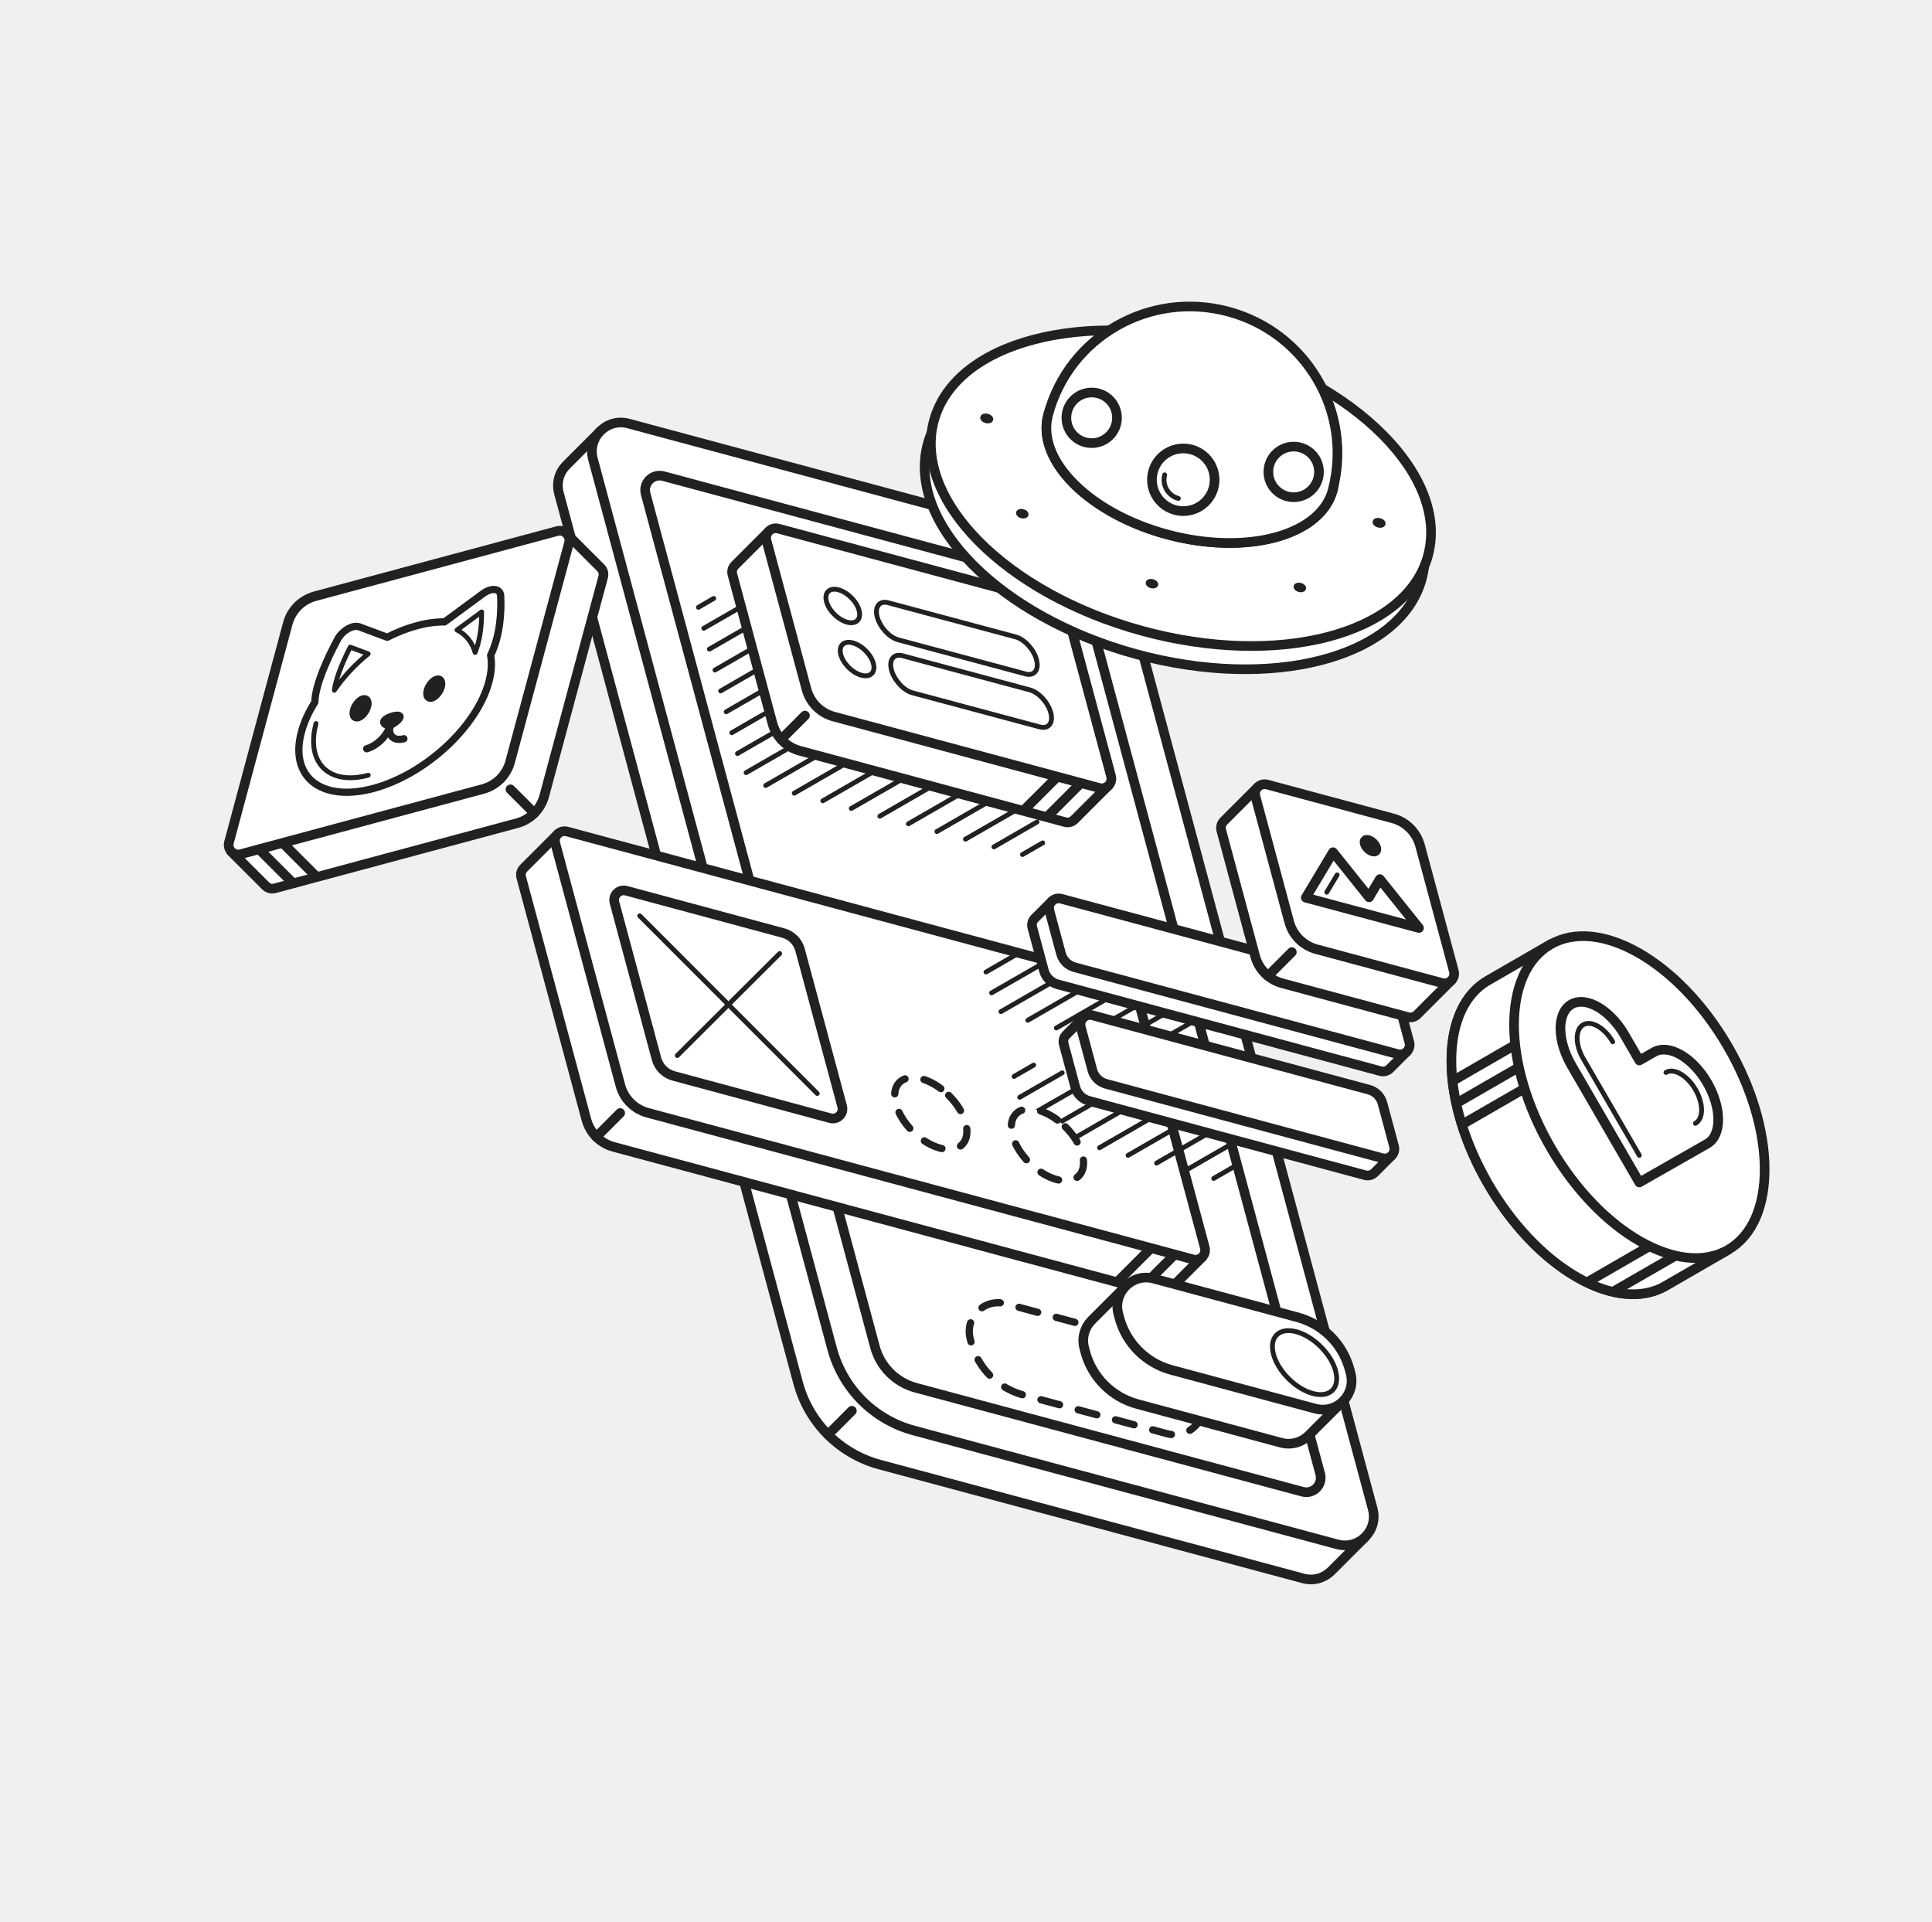
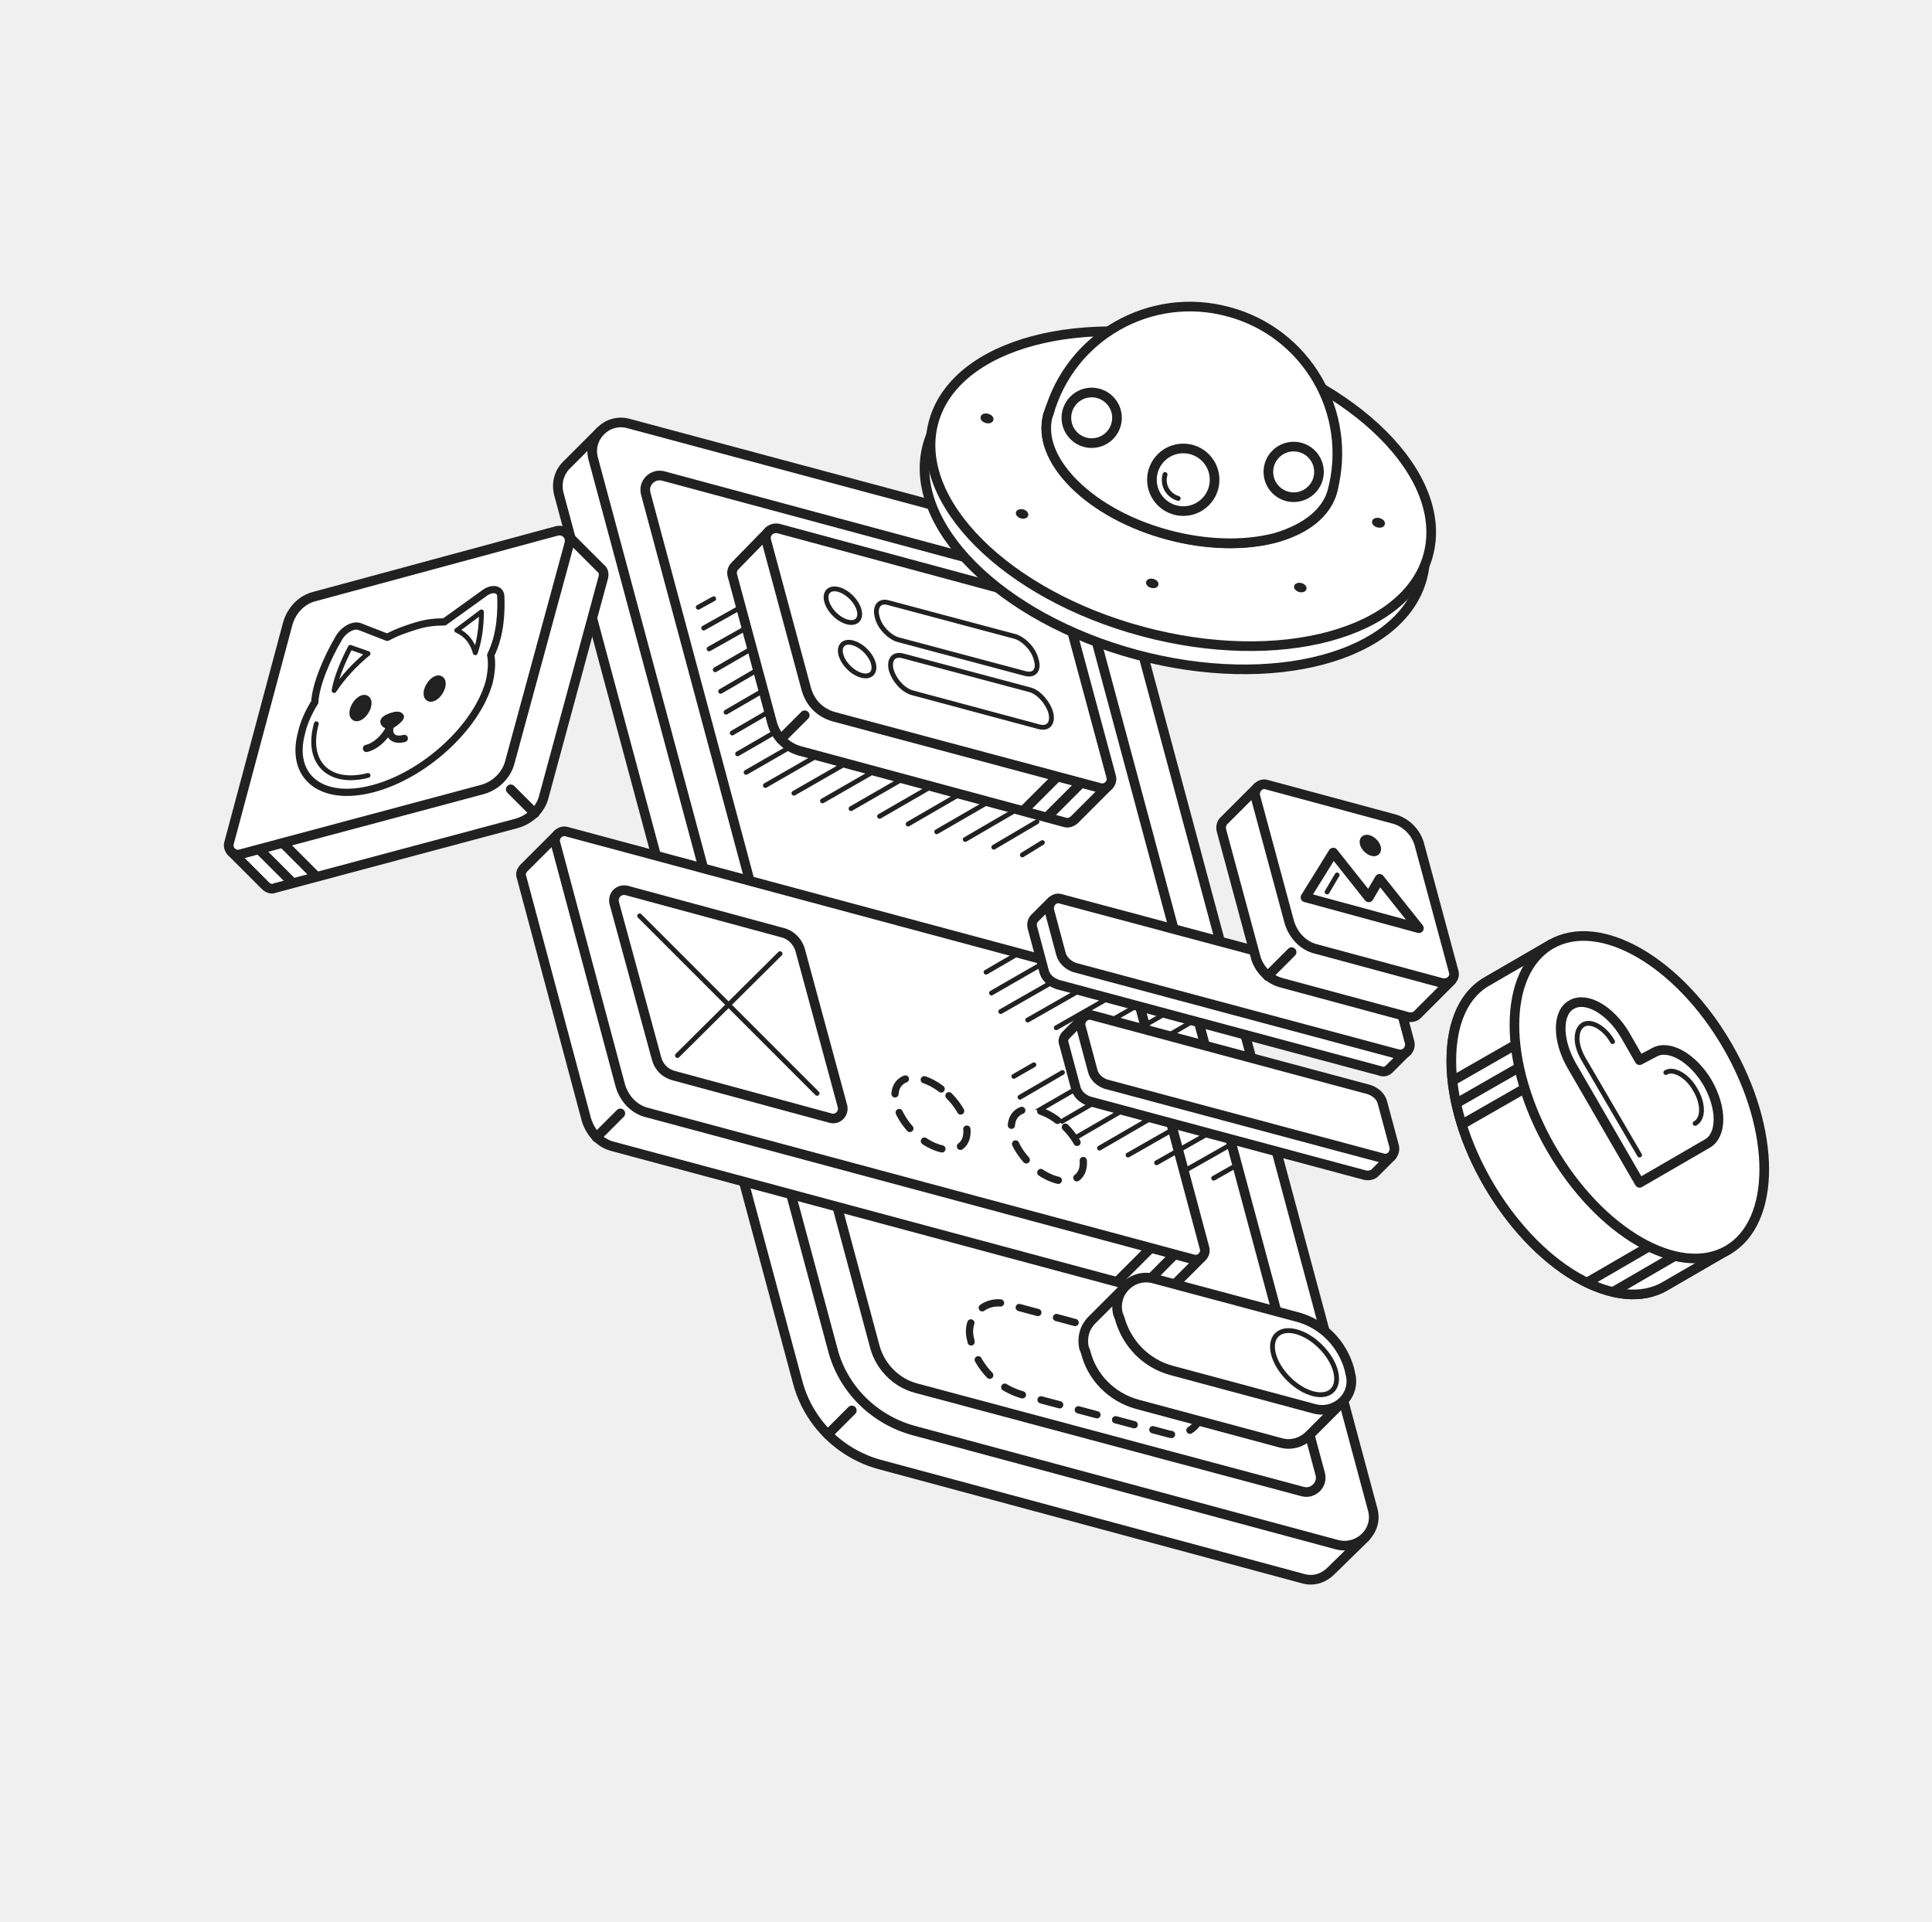
- <svg xmlns="http://www.w3.org/2000/svg" xmlns:xlink="http://www.w3.org/1999/xlink" version="1.1" x="0px" y="0px" viewBox="0 0 2504 2490" style="enable-background:new 0 0 2504 2490;" xml:space="preserve">
-   <style type="text/css">
- 	.st0{fill:#FFFFFF;stroke:#212121;stroke-width:12.5;stroke-linecap:round;stroke-linejoin:round;stroke-miterlimit:10;}
- 	.st1{clip-path:url(#SVGID_2_);}
- 	.st2{fill:none;stroke:#212121;stroke-width:12.5;stroke-linecap:round;stroke-linejoin:round;stroke-miterlimit:10;}
- 	.st3{clip-path:url(#SVGID_4_);}
- 	.st4{fill:none;stroke:#212121;stroke-width:6.25;stroke-linecap:round;stroke-linejoin:round;stroke-miterlimit:10;}
- 	.st5{fill:none;}
- 	.st6{fill:#FFE603;stroke:#212121;stroke-width:12.5;stroke-linecap:round;stroke-linejoin:round;stroke-miterlimit:10;}
- 	.st7{fill:#212121;stroke:#212121;stroke-width:9.375;stroke-linecap:round;stroke-linejoin:round;stroke-miterlimit:10;}
- 	.st8{clip-path:url(#SVGID_6_);}
- 	.st9{fill:none;stroke:#212121;stroke-width:9.375;stroke-linecap:round;stroke-linejoin:round;stroke-miterlimit:10;}
- 	.st10{fill:#FFFFFF;stroke:#212121;stroke-width:6.25;stroke-linecap:round;stroke-linejoin:round;stroke-miterlimit:10;}
- 	.st11{clip-path:url(#SVGID_8_);}
- 
- 		.st12{fill:#FFFFFF;stroke:#212121;stroke-width:9.375;stroke-linecap:round;stroke-linejoin:round;stroke-miterlimit:10;stroke-dasharray:25,25;}
- 
- 		.st13{fill:none;stroke:#212121;stroke-width:9.375;stroke-linecap:round;stroke-linejoin:round;stroke-miterlimit:10;stroke-dasharray:25,25;}
- </style>
-   <g id="Layer_1">
- </g>
+ <svg xmlns="http://www.w3.org/2000/svg" xmlns:xlink="http://www.w3.org/1999/xlink" viewBox="0 0 2504 2490" xml:space="preserve">
+   <style>.st0{fill:#fff;stroke-width:12.5}.st0,.st2,.st4{stroke:#212121;stroke-linecap:round;stroke-linejoin:round;stroke-miterlimit:10}.st2{fill:none;stroke-width:12.5}.st4{stroke-width:6.25}.st4,.st5{fill:none}.st7,.st9{fill:#212121;stroke:#212121;stroke-width:9.375;stroke-linecap:round;stroke-linejoin:round;stroke-miterlimit:10}.st9{fill:none}.st11{clip-path:url(#SVGID_8_)}.st12{fill:#fff;stroke:#212121;stroke-width:9.375;stroke-linecap:round;stroke-linejoin:round;stroke-miterlimit:10;stroke-dasharray:25,25}</style>
  <g id="Isolation_Mode">
-     <g>
-       <path class="st0" d="M778.3,558.6l-44.2,44.2l0,0c-8.9,8.9-13.4,22.3-9.7,36.3l310,1153.2c13.9,51.7,54.2,92,105.9,105.9    l548.8,147.5c14,3.8,27.3-0.8,36.3-9.7l0,0l44.2-44.2L778.3,558.6z" />
-       <path class="st0" d="M1363.3,696.4L814.5,548.9c-27.9-7.5-53.5,18-46,46l310,1153.2c13.9,51.7,54.2,92,105.9,105.9l548.8,147.5    c27.9,7.5,53.5-18,45.9-46l-310-1153.2C1455.3,750.7,1415,710.3,1363.3,696.4z" />
-       <path class="st0" d="M1360.9,751.8L859.8,617.1c-14-3.8-26.7,9-23,23L1134,1745.6c6.9,25.8,27.1,46,53,53l501.1,134.7    c14,3.8,26.7-9,23-23L1413.8,804.8C1406.9,779,1386.7,758.8,1360.9,751.8z" />
-       <path class="st0" d="M367.8,1036l298.7-276.6l67.8-67.8l44.2,44.2c3,3,4.5,7.4,3.2,12.1l-76.3,283.7    c-4.6,17.2-18.1,30.7-35.3,35.3l-313.9,84.4c-4.7,1.3-9.1-0.3-12.1-3.2l-44.2-44.2L367.8,1036z" />
-       <g>
-         <defs>
-           <path id="SVGID_1_" d="M367.8,1036l298.7-276.6l67.8-67.8l44.2,44.2c3,3,4.5,7.4,3.2,12.1l-76.3,283.7      c-4.6,17.2-18.1,30.7-35.3,35.3l-313.9,84.4c-4.7,1.3-9.1-0.3-12.1-3.2l-44.2-44.2L367.8,1036z" />
-         </defs>
-         <clipPath id="SVGID_2_">
-           <use xlink:href="#SVGID_1_" style="overflow:visible;" />
-         </clipPath>
-         <g class="st1">
-           <line class="st2" x1="428.7" y1="1154.8" x2="327.5" y2="1053.6" />
-           <line class="st2" x1="398.1" y1="1163" x2="296.9" y2="1061.8" />
-           <line class="st2" x1="367.4" y1="1171.3" x2="266.2" y2="1070.1" />
-         </g>
-       </g>
-       <path class="st0" d="M408.3,772.7l313.9-84.4c9.3-2.5,17.8,6,15.3,15.3l-76.3,283.7c-4.6,17.2-18.1,30.7-35.3,35.3L312.1,1107    c-9.3,2.5-17.8-6-15.3-15.3L373,808C377.6,790.8,391.1,777.4,408.3,772.7z" />
-       <line class="st2" x1="692.5" y1="1053.9" x2="661.6" y2="1023" />
-       <line class="st2" x1="1073.2" y1="1859.4" x2="1104.1" y2="1828.4" />
-       <path class="st0" d="M723,1080.9l-44.2,44.2l0,0c-3,3-4.5,7.4-3.2,12.1l84.4,313.9c4.6,17.2,18.1,30.7,35.3,35.3l706.8,190    c4.7,1.3,9.1-0.3,12.1-3.2l0,0l44.2-44.2L723,1080.9z" />
-       <g>
-         <defs>
-           <path id="SVGID_3_" d="M723,1080.9l-44.2,44.2l0,0c-3,3-4.5,7.4-3.2,12.1l84.4,313.9c4.6,17.2,18.1,30.7,35.3,35.3l706.8,190      c4.7,1.3,9.1-0.3,12.1-3.2l0,0l44.2-44.2L723,1080.9z" />
-         </defs>
-         <clipPath id="SVGID_4_">
-           <use xlink:href="#SVGID_3_" style="overflow:visible;" />
-         </clipPath>
-         <g class="st3">
-           <line class="st2" x1="1409.2" y1="1700.3" x2="1510.4" y2="1599.1" />
-           <line class="st2" x1="1439.9" y1="1708.5" x2="1541.1" y2="1607.3" />
-           <line class="st2" x1="1470.5" y1="1716.8" x2="1571.7" y2="1615.6" />
-         </g>
-       </g>
-       <path class="st0" d="M1441.8,1267.7l-706.8-190c-9.3-2.5-17.8,6-15.3,15.3l84.4,313.9c4.6,17.2,18.1,30.7,35.3,35.3l706.8,190    c9.3,2.5,17.8-6,15.3-15.3l-84.4-313.9C1472.5,1285.8,1459,1272.3,1441.8,1267.7z" />
-       <line class="st2" x1="772.9" y1="1473.5" x2="803.8" y2="1442.5" />
-       <g>
-         <path class="st2" d="M1015,1209.2l-203.3-54.8c-9.3-2.5-17.8,6-15.3,15.3l54.5,202.6c2.9,10.8,11.3,19.2,22,22.1l203.3,54.8     c9.3,2.5,17.8-6,15.3-15.3l-54.5-202.6C1034.2,1220.5,1025.8,1212.1,1015,1209.2z" />
-         <line class="st4" x1="1010.5" y1="1235.8" x2="877.8" y2="1368" />
-         <line class="st4" x1="1059.2" y1="1417.2" x2="829.1" y2="1186.9" />
-       </g>
-       <g>
-         <line class="st4" x1="1339.7" y1="1380.4" x2="1314.3" y2="1395.1" />
-         <line class="st4" x1="1376.7" y1="1390.4" x2="1321.6" y2="1422.1" />
-         <line class="st4" x1="1413.7" y1="1400.3" x2="1328.8" y2="1449.2" />
-         <polyline class="st4" points="1351.1,1467.6 1351.1,1467.6 1450.6,1410.3    " />
-         <line class="st4" x1="1487.6" y1="1420.2" x2="1388.1" y2="1477.6" />
-         <line class="st4" x1="1524.6" y1="1430.1" x2="1425" y2="1487.5" />
-         <line class="st4" x1="1561.6" y1="1440.1" x2="1462" y2="1497.4" />
-         <line class="st4" x1="1588.8" y1="1455.6" x2="1499" y2="1507.4" />
-         <line class="st4" x1="1596.1" y1="1482.7" x2="1536" y2="1517.3" />
-         <line class="st4" x1="1603.3" y1="1509.8" x2="1573" y2="1527.3" />
-         <line class="st4" x1="1610.6" y1="1536.8" x2="1609.9" y2="1537.2" />
-       </g>
-       <path class="st5" d="M1687.1,1473.8l-358-96.3c-9.3-2.5-17.8,6-15.3,15.3l15,55.8c2.3,8.6,9,15.3,17.7,17.7l358,96.3    c9.3,2.5,17.8-6,15.3-15.3l-15-55.8C1702.4,1482.9,1695.7,1476.1,1687.1,1473.8z" />
-       <g>
-         <line class="st4" x1="1320.7" y1="1235.1" x2="1277.9" y2="1259.8" />
-         <line class="st4" x1="1357.7" y1="1245.1" x2="1285.2" y2="1286.8" />
-         <line class="st4" x1="1394.6" y1="1255" x2="1297.3" y2="1311.1" />
-         <line class="st4" x1="1431.6" y1="1264.9" x2="1332.1" y2="1322.3" />
-         <polyline class="st4" points="1369.1,1332.3 1468.6,1274.9 1468.6,1274.9    " />
-         <polyline class="st4" points="1406,1342.2 1505.6,1284.9 1505.6,1284.9    " />
-         <line class="st4" x1="1542.5" y1="1294.8" x2="1443" y2="1352.1" />
-         <line class="st4" x1="1552.4" y1="1320.4" x2="1480" y2="1362.1" />
-         <line class="st4" x1="1559.7" y1="1347.4" x2="1517" y2="1372" />
-         <line class="st4" x1="1567" y1="1374.4" x2="1554" y2="1381.9" />
-       </g>
-       <path class="st5" d="M1706.9,1339l-418.5-112.5c-9.3-2.5-17.8,6-15.3,15.3l15,55.8c2.3,8.6,9,15.3,17.7,17.7l418.5,112.5    c9.3,2.5,17.8-6,15.3-15.3l-15-55.8C1722.2,1348,1715.5,1341.3,1706.9,1339z" />
-       <path class="st6" d="M2158.2,1666.9c0.1-0.1,0.2-0.1,0.3-0.2l80.6-46.6l-228.9-396.5l-81.2,46.9l0,0    c-29.6,16.7-47.9,52.8-47.9,104.5c0,102.9,72.7,228.3,162.4,280.1c44.7,25.8,85.1,28.4,114.5,11.9l0,0L2158.2,1666.9z" />
-       <g>
-         <polyline class="st4" points="905.2,787.1 925,775.6 925,775.6    " />
-         <line class="st4" x1="962" y1="785.6" x2="912.1" y2="814.3" />
-         <line class="st4" x1="999" y1="795.5" x2="919.4" y2="841.3" />
-         <line class="st4" x1="1036" y1="805.4" x2="926.7" y2="868.4" />
-         <line class="st4" x1="1072.9" y1="815.4" x2="934" y2="895.5" />
-         <line class="st4" x1="1109.9" y1="825.3" x2="941.2" y2="922.5" />
-         <line class="st4" x1="1146.9" y1="835.2" x2="948.5" y2="949.6" />
-         <line class="st4" x1="1183.9" y1="845.2" x2="955.8" y2="976.6" />
-         <polyline class="st4" points="967,1001.4 1220.8,855.1 1220.9,855.1    " />
-         <polyline class="st4" points="992.4,1018 1257.8,865.1 1257.8,865.1    " />
-         <line class="st4" x1="1287" y1="879.5" x2="1029.4" y2="1028" />
-         <line class="st4" x1="1300.5" y1="903" x2="1066.4" y2="1037.9" />
-         <line class="st4" x1="1307.8" y1="930.1" x2="1103.3" y2="1047.8" />
-         <line class="st4" x1="1315" y1="957.1" x2="1140.3" y2="1057.8" />
-         <line class="st4" x1="1322.3" y1="984.2" x2="1177.3" y2="1067.7" />
-         <polyline class="st4" points="1214.3,1077.7 1214.3,1077.7 1329.6,1011.2    " />
-         <line class="st4" x1="1336.9" y1="1038.3" x2="1251.3" y2="1087.6" />
-         <line class="st4" x1="1344.1" y1="1065.3" x2="1288.2" y2="1097.6" />
-         <line class="st4" x1="1351.4" y1="1092.4" x2="1325.2" y2="1107.5" />
-       </g>
-       <g>
-         <path class="st0" d="M1801.3,1385l22.1-22.1l-29.5-29.5l-4.4-16.3c-2.3-8.6-9-15.3-17.7-17.7l-379-101.9l-29.5-29.5l-22.1,22.1     l0,0c-3,3-4.5,7.4-3.2,12.1l15,55.8c2.3,8.6,9,15.3,17.7,17.7l418.5,112.5C1793.8,1389.5,1798.3,1388,1801.3,1385z" />
-         <path class="st0" d="M1781.5,1519.8l22.1-22.1l-29.5-29.5l-4.4-16.3c-2.3-8.6-9-15.3-17.7-17.7l-318.5-85.6l-29.5-29.5     l-22.1,22.1l0,0c-3,3-4.5,7.4-3.2,12.1l15,55.8c2.3,8.6,9,15.3,17.7,17.7l358,96.3C1774,1524.3,1778.5,1522.8,1781.5,1519.8z" />
-         <path class="st0" d="M1774.1,1412.2l-358-96.3c-9.3-2.5-17.8,6-15.3,15.3l15,55.8c2.3,8.6,9,15.3,17.7,17.7l358,96.3     c9.3,2.5,17.8-6,15.3-15.3l-15-55.8C1789.5,1421.2,1782.7,1414.5,1774.1,1412.2z" />
-         <path class="st0" d="M1793.9,1277.3l-418.5-112.5c-9.3-2.5-17.8,6-15.3,15.3l15,55.8c2.3,8.6,9,15.3,17.7,17.7l418.5,112.5     c9.3,2.5,17.8-6,15.3-15.3l-15-55.8C1809.3,1286.4,1802.6,1279.7,1793.9,1277.3z" />
-       </g>
-       <path class="st0" d="M1836.8,1314.9l44.2-44.2l-250.7-250.7l-44.2,44.2l0,0c-3,3-4.5,7.4-3.2,12.1l43.8,162.8    c4.6,17.2,18.1,30.7,35.3,35.3l162.8,43.8C1829.4,1319.4,1833.8,1317.9,1836.8,1314.9z" />
-       <path class="st0" d="M1805.2,1060.6l-162.8-43.8c-9.3-2.5-17.8,6-15.3,15.3l43.8,162.8c4.6,17.2,18.1,30.7,35.3,35.3l162.8,43.8    c9.3,2.5,17.8-6,15.3-15.3l-43.8-162.8C1835.8,1078.7,1822.4,1065.2,1805.2,1060.6z" />
-       <g>
-         <g>
-           <polygon class="st0" points="1839.1,1202.7 1788.4,1139.4 1774.4,1162.9 1727.7,1104.5 1692.4,1163.4     " />
-           <ellipse transform="matrix(0.7033 -0.7109 0.7109 0.7033 -252.0468 1587.992)" class="st7" cx="1776.2" cy="1095.9" rx="6.5" ry="11.3" />
-         </g>
-       </g>
-       <g>
-         <g>
-           <line class="st4" x1="1733" y1="1133.9" x2="1719.6" y2="1156.3" />
-         </g>
-       </g>
-       <path class="st0" d="M1392.6,1062.2l44.2-44.2l-67.8-67.8l-25-93.1c-4.6-17.2-18.1-30.7-35.3-35.3l-244.2-65.6l0,0l-67.8-67.8    l-44.2,44.2l0,0c-3,3-4.5,7.4-3.2,12.1l51.9,193c4.6,17.2,18.1,30.7,35.3,35.3l344.1,92.5    C1385.1,1066.7,1389.6,1065.2,1392.6,1062.2z" />
-       <g>
-         <defs>
-           <path id="SVGID_5_" d="M1392.6,1062.2l44.2-44.2l-67.8-67.8l-25-93.1c-4.6-17.2-18.1-30.7-35.3-35.3l-244.2-65.6l0,0l-67.8-67.8      l-44.2,44.2l0,0c-3,3-4.5,7.4-3.2,12.1l51.9,193c4.6,17.2,18.1,30.7,35.3,35.3l344.1,92.5      C1385.1,1066.7,1389.6,1065.2,1392.6,1062.2z" />
-         </defs>
-         <clipPath id="SVGID_6_">
-           <use xlink:href="#SVGID_5_" style="overflow:visible;" />
-         </clipPath>
-         <g class="st8">
-           <line class="st2" x1="1313.7" y1="1063.3" x2="1414.9" y2="962.1" />
-           <line class="st2" x1="1344.3" y1="1071.5" x2="1445.5" y2="970.3" />
-           <line class="st2" x1="1375" y1="1079.8" x2="1476.2" y2="978.6" />
-         </g>
-       </g>
-       <path class="st0" d="M1440,1005.9l-51.9-193c-4.6-17.2-18.1-30.7-35.3-35.3l-344.1-92.5c-9.3-2.5-17.8,6-15.3,15.3l51.9,193    c4.6,17.2,18.1,30.7,35.3,35.3l344.1,92.5C1434,1023.7,1442.5,1015.2,1440,1005.9z" />
-       <ellipse transform="matrix(0.2641 -0.9645 0.9645 0.2641 481.1631 1956.219)" class="st0" cx="1522.5" cy="662.8" rx="191.6" ry="331.9" />
-       <ellipse transform="matrix(0.2641 -0.9645 0.9645 0.2641 516.2293 1941.805)" class="st0" cx="1530.5" cy="632.6" rx="191.6" ry="331.9" />
-       <ellipse transform="matrix(0.2536 -0.9673 0.9673 0.2536 584.1098 1930.345)" class="st0" cx="1542.9" cy="586.7" rx="110.1" ry="190.8" />
-       <line class="st2" x1="1643.4" y1="1264.9" x2="1674.3" y2="1234" />
-       <line class="st2" x1="1012.4" y1="958.3" x2="1043.3" y2="927.4" />
-       <g>
-         <g>
-           <ellipse transform="matrix(0.5243 -0.8515 0.8515 0.5243 -492.2111 903.7986)" class="st7" cx="562.8" cy="892.5" rx="13.9" ry="7.4" />
-           <ellipse transform="matrix(0.5243 -0.8515 0.8515 0.5243 -559.4067 834.6728)" class="st7" cx="467.4" cy="918" rx="13.9" ry="7.4" />
-         </g>
-         <path class="st7" d="M518.5,928.5c-0.8-2.6-6.8-1.3-9.4-0.6s-8.8,2.7-11.2,6.2s2.7,7,8,5.9C511.3,938.1,519.3,931.1,518.5,928.5z     " />
-         <g>
-           <path class="st9" d="M523.5,957.4c-13.3,3.6-21.3-4.3-17.7-17.5" />
-           <path class="st9" d="M475.2,970.4c13.3-3.6,27-17.2,30.6-30.5" />
-         </g>
-         <path class="st9" d="M635.9,849.2c12.9-26.7,14-57.9,13-77.1c-0.5-9.6-11.8-10.9-23.1-2.6L576.2,806c-10.8-0.1-22.8,1.4-35.8,4.9     s-25.9,8.6-38.5,15l-36.3-13.5c-8.2-3-22.1,5-28.1,16.3c-12.2,22.8-28.9,58.1-29.5,81.5c-8,12.7-14,25.8-17.4,38.7     c-15.6,58.3,26.1,90.9,93.2,73c67.1-18,134.2-79.8,149.8-138.1C637.1,871,637.7,859.3,635.9,849.2z" />
-         <path class="st4" d="M453.9,838.7l23.3,8.7c-16.8,13.5-31.9,29.7-43.9,47.2C434.8,881.8,442.1,862,453.9,838.7z" />
-         <path class="st4" d="M615.8,845.6c-3.8-13.2-11.9-23.3-23.5-29.1l31.9-23.4C624.4,813.2,621.4,831.8,615.8,845.6z" />
-         <path class="st4" d="M477.3,1004.7c-51,13.7-81.3-16.3-67.7-67" />
-       </g>
-       <g>
-         <g>
-           <ellipse transform="matrix(0.2536 -0.9673 0.9673 0.2536 345.0373 1778.515)" class="st4" cx="1324.9" cy="665.7" rx="2.9" ry="5.1" />
-         </g>
-         <g>
-           <ellipse transform="matrix(0.2536 -0.9673 0.9673 0.2536 520.938 2197.808)" class="st4" cx="1684.6" cy="761.4" rx="2.9" ry="5.1" />
-         </g>
-         <g>
-           <ellipse transform="matrix(0.2536 -0.9673 0.9673 0.2536 678.7734 2234.744)" class="st4" cx="1787.4" cy="677.5" rx="3.1" ry="5.4" />
-           <ellipse transform="matrix(0.2536 -0.9673 0.9673 0.2536 430.0121 1641.774)" class="st4" cx="1278.8" cy="542.3" rx="3.1" ry="5.4" />
-         </g>
-         <g>
-           <ellipse transform="matrix(0.2536 -0.9673 0.9673 0.2536 382.7 2008.832)" class="st4" cx="1493" cy="756.4" rx="2.9" ry="5.1" />
-         </g>
-       </g>
-       <path class="st0" d="M1727.2,635.6c-7.4,27.2-32.9,49.7-74.6,60.9c-83.4,22.3-200.1-8.7-260.7-69.4    c-29.9-29.9-40.6-61.4-33.7-88.4c0.1-0.3,0.2-0.7,0.2-1l0.1-0.4c27.1-101,131.5-160.8,233.3-133.5    c101.3,27.1,161.7,130.2,135.6,230.8C1727.4,634.9,1727.3,635.3,1727.2,635.6z" />
-       <circle class="st0" cx="1533.6" cy="621.8" r="40.6" />
-       <path class="st10" d="M1527.2,646c-13.3-3.6-21.3-17.3-17.7-30.6" />
-       <circle class="st0" cx="1676.7" cy="611.6" r="32.8" />
-       <circle class="st0" cx="1414.9" cy="541.5" r="32.8" />
-       <g>
-         <defs>
-           <path id="SVGID_7_" d="M2158.2,1666.9c0.1-0.1,0.2-0.1,0.3-0.2l80.6-46.6l-228.9-396.5l-81.2,46.9l0,0      c-29.6,16.7-47.9,52.8-47.9,104.5c0,102.9,72.7,228.3,162.4,280.1c44.7,25.8,85.1,28.4,114.5,11.9l0,0L2158.2,1666.9z" />
-         </defs>
-         <use xlink:href="#SVGID_7_" style="overflow:visible;fill:#FFFFFF;" />
-         <clipPath id="SVGID_8_">
-           <use xlink:href="#SVGID_7_" style="overflow:visible;" />
-         </clipPath>
-         <g class="st11">
-           <line class="st2" x1="1835.3" y1="1428.3" x2="1959.2" y2="1356.8" />
-           <line class="st2" x1="1862.8" y1="1444.2" x2="1986.7" y2="1372.7" />
-           <line class="st2" x1="1890.2" y1="1460.1" x2="2014.2" y2="1388.6" />
-         </g>
-         <g class="st11">
-           <line class="st2" x1="2058.7" y1="1660.9" x2="2182.6" y2="1589.3" />
-           <line class="st2" x1="2086.1" y1="1676.7" x2="2210.1" y2="1605.2" />
-           <line class="st2" x1="2113.6" y1="1692.6" x2="2237.6" y2="1621.1" />
-         </g>
-         <use xlink:href="#SVGID_7_" style="overflow:visible;fill:none;stroke:#212121;stroke-width:12.5;stroke-linecap:round;stroke-linejoin:round;stroke-miterlimit:10;" />
-       </g>
-       <ellipse transform="matrix(0.8633 -0.5047 0.5047 0.8633 -427.1789 1266.687)" class="st0" cx="2124.7" cy="1421.9" rx="132.2" ry="228.9" />
-       <g>
-         <path class="st0" d="M2143.8,1363.5l-19.1,10.9l-19.1-33c-19-32.8-49.9-50.6-68.9-39.8h0c-19,10.8-19,46.2,0,79.1l88,151.8     l88-50.2c19-10.8,19-46.2,0-79.1v0C2193.7,1370.5,2162.9,1352.7,2143.8,1363.5z" />
-         <path class="st4" d="M2124.7,1497.4L2052,1372c-5.1-8.8-7.9-18.2-7.9-26.5c0-8.3,2.8-14.5,7.9-17.4c5.1-2.9,11.9-2.2,19.1,2     c7.2,4.2,14,11.3,19.1,20.1" />
-         <path class="st4" d="M2159.2,1389.9c5.1-2.9,11.9-2.2,19.1,2c7.2,4.2,14,11.3,19.1,20.1c10.6,18.2,10.6,37.9,0,43.9" />
-       </g>
-       <g>
-         <g>
-           <path class="st4" d="M1316.2,825.4l-164.9-44.2c-11.5-3.1-17.9,5.2-14.4,18.4l0,0c3.6,13.3,15.7,26.5,27.2,29.6l164.9,44.2      c11.5,3.1,17.9-5.2,14.4-18.4v0C1339.9,841.7,1327.7,828.5,1316.2,825.4z" />
-           <ellipse transform="matrix(0.7033 -0.7109 0.7109 0.7033 -234.1794 1009.601)" class="st4" cx="1092.3" cy="785.3" rx="15.4" ry="26.7" />
-         </g>
-         <g>
-           <path class="st4" d="M1334.7,894.1l-164.9-44.2c-11.5-3.1-17.9,5.2-14.4,18.4l0,0c3.6,13.3,15.7,26.5,27.2,29.6l164.9,44.2      c11.5,3.1,17.9-5.2,14.4-18.4l0,0C1358.3,910.4,1346.2,897.2,1334.7,894.1z" />
-           <ellipse transform="matrix(0.7033 -0.7109 0.7109 0.7033 -277.566 1043.138)" class="st4" cx="1110.8" cy="854.1" rx="15.4" ry="26.7" />
-         </g>
-       </g>
-       <ellipse transform="matrix(0.7033 -0.7109 0.7109 0.7033 -667.9125 1285.867)" class="st12" cx="1206.4" cy="1443" rx="33" ry="57.2" />
-       <ellipse transform="matrix(0.7033 -0.7109 0.7109 0.7033 -651.9539 1405.351)" class="st12" cx="1357.5" cy="1483.7" rx="33" ry="57.2" />
-       <ellipse transform="matrix(0.7033 -0.7109 0.7109 0.7033 -754.5722 1712.451)" class="st4" cx="1674.1" cy="1760.1" rx="29.4" ry="50.9" />
-       <g>
-         <path class="st13" d="M1489.7,1739.8l-186.2-50.1c-27.9-7.5-53.5,18-45.9,45.9l1.3,4.9c8.8,32.9,34.6,58.6,67.5,67.5l186.2,50.1     c27.9,7.5,53.5-18,45.9-45.9l-1.3-4.9C1548.3,1774.3,1522.6,1748.6,1489.7,1739.8z" />
-       </g>
-       <g>
-         <path class="st0" d="M1696.5,1860l44.2-44.2l-281.5-149l-44.2,44.2l0,0c-8.9,8.9-13.4,22.3-9.7,36.3l1.3,4.9     c8.8,32.9,34.6,58.6,67.5,67.5l186.2,50.1C1674.2,1873.5,1687.5,1869,1696.5,1860z" />
-         <path class="st0" d="M1681.6,1707.2l-186.2-50.1c-27.9-7.5-53.5,18-45.9,46l1.3,4.9c8.8,32.9,34.6,58.6,67.5,67.5l186.2,50.1     c27.9,7.5,53.5-18,45.9-46l-1.3-4.9C1740.2,1741.8,1714.5,1716.1,1681.6,1707.2z" />
-         <ellipse transform="matrix(0.7033 -0.7109 0.7109 0.7033 -753.7236 1726.019)" class="st4" cx="1690.8" cy="1765.9" rx="29.4" ry="50.9" />
-       </g>
+     <path class="st0" d="m778 559-44 44h0c-9 9-13 22-10 36l310 1153c14 52 55 92 106 106l549 148c14 4 27-1 36-10h0l45-44L778 559z" />
+     <path class="st0" d="M1363 696 815 549c-28-8-54 18-46 46l310 1153c13 52 54 92 105 106l549 148c28 7 54-18 46-46L1469 802c-14-51-54-92-106-106z" />
+     <path class="st0" d="M1361 752 860 617c-14-4-27 9-23 23l297 1106c7 25 27 46 53 53l501 134c14 4 27-9 23-23L1414 805c-7-26-27-46-53-53zm-993 284 299-277 67-67 44 44c4 3 5 7 4 12l-77 284c-4 17-18 30-35 35l-314 84c-4 2-9 0-12-3l-44-44 68-68z" />
+     <defs>
+       <path id="SVGID_1_" d="m368 1036 299-277 67-67 44 44c4 3 5 7 4 12l-77 284c-4 17-18 30-35 35l-314 84c-4 2-9 0-12-3l-44-44 68-68z" />
+     </defs>
+     <clipPath id="SVGID_2_">
+       <use xlink:href="#SVGID_1_" overflow="visible" />
+     </clipPath>
+     <g clip-path="url(#SVGID_2_)">
+       <path class="st2" d="m429 1155-101-101m70 109-101-101m70 109-101-101" />
    </g>
+     <path class="st0" d="m408 773 314-85c10-2 18 6 16 16l-77 283c-4 17-18 31-35 36l-314 84c-9 3-18-6-15-15l76-284c5-17 18-31 35-35z" />
+     <path class="st2" d="m693 1054-31-31m411 836 31-31" />
+     <path class="st0" d="m723 1081-44 44h0c-3 3-5 8-3 12l84 314c5 17 18 31 35 35l707 190c5 2 9 0 12-3h0l44-44-835-548z" />
+     <defs>
+       <path id="SVGID_3_" d="m723 1081-44 44c-3 3-5 8-3 12l84 314c5 17 18 31 35 35l707 190c5 2 9 0 12-3l44-44-835-548z" />
+     </defs>
+     <clipPath id="SVGID_4_">
+       <use xlink:href="#SVGID_3_" overflow="visible" />
+     </clipPath>
+     <g clip-path="url(#SVGID_4_)">
+       <path class="st2" d="m1409 1700 101-101m-70 110 101-102m-70 110 101-101" />
+     </g>
+     <path class="st0" d="m1442 1268-707-190c-9-3-18 6-15 15l84 314c5 17 18 31 35 35l707 190c9 3 18-6 15-15l-84-314c-4-17-18-31-35-35z" />
+     <path class="st2" d="m773 1474 31-31m211-234-203-55c-10-2-18 6-16 16l55 202c3 11 11 19 22 22l203 55c10 3 18-6 16-15l-55-203c-3-10-11-19-22-22z" />
+     <path class="st4" d="m1011 1236-133 132m181 49-230-230m511 193-26 15m63-5-55 32m92-22-85 49m22 19h0l100-58m37 10-100 58m137-48-100 58m137-48-100 57m127-41-90 51m97-24-60 34m67-7-30 17m38 10h-1" />
+     <path class="st5" d="m1687 1474-358-97c-9-2-18 7-15 16l15 56c2 8 9 15 17 17l359 97c9 2 17-6 15-16l-15-56c-3-8-9-15-18-17z" />
+     <path class="st4" d="m1321 1235-43 25m80-15-73 42m110-32-98 56m135-46-100 57m37 10 100-57h0m-63 67 100-57h0m37 10-100 57m109-32-72 42m80-15-43 25m50 2-13 8" />
+     <path class="st5" d="m1707 1339-419-112c-9-3-17 6-15 15l15 56c2 8 9 15 18 17l418 113c10 2 18-6 16-16l-15-55c-3-9-9-16-18-18z" />
+     <path d="M2158 1667s0 0 0 0l81-47-229-396-81 47h0c-30 16-48 52-48 104 0 103 73 228 162 280 45 26 86 29 115 12h0z" fill="#ffe603" stroke="#212121" stroke-width="12.5" stroke-linecap="round" stroke-linejoin="round" stroke-miterlimit="10" />
+     <path class="st4" d="m905 787 20-11h0m37 10-50 28m87-18-80 45m117-36-109 63m146-53-139 81m176-71-169 98m206-88L949 950m235-105L956 977m11 24 254-146h0m-229 163 266-153h0m29 15-258 148m272-125-235 135m242-108-205 118m212-91-175 101m182-74-145 84m37 10h0l116-67m7 27-86 50m93-23-56 33m63-6-26 16" />
+     <path class="st0" d="m1801 1385 22-22-29-30-5-16c-2-8-9-15-17-18l-379-101-30-30-22 22h0c-3 3-4 7-3 12l15 56c2 9 9 15 18 18l418 112c5 2 9 0 12-3zm-19 135 22-22-30-30-4-16c-3-9-9-15-18-18l-319-85-29-30-22 22h0c-3 3-5 8-3 12l15 56c2 9 9 15 17 18l358 96c5 1 10 0 13-3z" />
+     <path class="st0" d="m1774 1412-358-96c-9-3-18 6-15 15l15 56c2 9 9 15 17 18l359 96c9 3 17-6 15-15l-15-56c-2-9-9-15-18-18zm20-135-419-112c-9-3-17 6-15 15l15 56c2 8 9 15 18 18l418 112c10 3 18-6 16-15l-15-56c-3-9-9-15-18-18z" />
+     <path class="st0" d="m1837 1315 44-44-251-251-44 44h0c-3 3-4 8-3 12l44 163c4 17 18 31 35 35l163 44c4 1 9 0 12-3z" />
+     <path class="st0" d="m1805 1061-163-44c-9-3-17 6-15 15l44 163c5 17 18 31 35 35l163 44c9 2 18-6 15-15l-44-163c-4-17-18-31-35-35z" />
+     <path class="st0" d="m1839 1203-51-64-14 24-46-58-36 58z" />
+     <ellipse transform="rotate(-45 1776 1096)" class="st7" cx="1776.2" cy="1095.9" rx="6.5" ry="11.3" />
+     <path class="st4" d="m1733 1134-13 22" />
+     <path class="st0" d="m1393 1062 44-44-68-68-25-93c-5-17-18-31-35-35l-244-66h0l-68-68-44 45h0c-3 3-5 7-4 12l52 193c5 17 18 30 35 35l345 93c4 1 9-1 12-4z" />
+     <defs>
+       <path id="SVGID_5_" d="m1393 1062 44-44-68-68-25-93c-5-17-18-31-35-35l-244-66-68-68-44 45c-3 3-5 7-4 12l52 193c5 17 18 30 35 35l345 93c4 1 9-1 12-4z" />
+     </defs>
+     <clipPath id="SVGID_6_">
+       <use xlink:href="#SVGID_5_" overflow="visible" />
+     </clipPath>
+     <g clip-path="url(#SVGID_6_)">
+       <path class="st2" d="m1314 1063 101-101m-71 110 102-102m-71 110 101-101" />
+     </g>
+     <path class="st0" d="m1440 1006-52-193c-5-17-18-31-35-35l-344-93c-10-2-18 6-16 15l52 193c5 18 18 31 36 36l344 92c9 3 18-6 15-15z" />
+     <ellipse transform="rotate(-75 1523 663)" class="st0" cx="1522.5" cy="662.8" rx="191.6" ry="331.9" />
+     <ellipse transform="rotate(-75 1531 633)" class="st0" cx="1530.5" cy="632.6" rx="191.6" ry="331.9" />
+     <ellipse transform="rotate(-75 1543 587)" class="st0" cx="1542.9" cy="586.7" rx="110.1" ry="190.8" />
+     <path class="st2" d="m1643 1265 31-31m-662-276 31-31" />
+     <ellipse transform="rotate(-58 563 892)" class="st7" cx="562.8" cy="892.5" rx="13.9" ry="7.4" />
+     <ellipse transform="rotate(-58 467 918)" class="st7" cx="467.4" cy="918" rx="13.9" ry="7.4" />
+     <path class="st7" d="M519 929c-1-3-7-2-10-1s-9 3-11 6 3 7 8 6c5-2 13-9 13-11z" />
+     <path class="st9" d="M524 957c-14 4-22-4-18-17" />
+     <path class="st9" d="M475 970c13-3 27-17 31-30" />
+     <path class="st9" d="M636 849c13-26 14-58 13-77-1-9-12-11-23-2l-50 36c-11 0-23 1-36 5s-25 8-38 15l-36-14c-9-3-22 5-28 17-13 22-29 58-30 81-8 13-14 26-17 39-16 58 26 91 93 73s134-80 150-138c3-13 4-25 2-35z" />
+     <path class="st4" d="m454 839 23 8c-17 14-32 30-44 48 2-13 9-33 21-56zm162 7c-4-14-12-24-24-29l32-24c0 20-3 39-8 53zm-139 159c-51 13-81-17-67-67" />
+     <ellipse transform="rotate(-75 1325 666)" class="st4" cx="1324.9" cy="665.7" rx="2.9" ry="5.1" />
+     <ellipse transform="rotate(-75 1685 761)" class="st4" cx="1684.6" cy="761.4" rx="2.9" ry="5.1" />
+     <ellipse transform="rotate(-75 1787 678)" class="st4" cx="1787.4" cy="677.5" rx="3.1" ry="5.4" />
+     <ellipse transform="rotate(-75 1279 542)" class="st4" cx="1278.8" cy="542.3" rx="3.1" ry="5.4" />
+     <ellipse transform="rotate(-75 1493 756)" class="st4" cx="1493" cy="756.4" rx="2.9" ry="5.1" />
+     <path class="st0" d="M1727 636c-7 27-33 49-74 61-84 22-200-9-261-70-30-30-41-61-34-88v-1l1-1a190 190 0 0 1 233-133 190 190 0 0 1 135 232z" />
+     <circle class="st0" cx="1533.6" cy="621.8" r="40.6" />
+     <path d="M1527 646c-13-4-21-17-17-31" fill="#fff" stroke="#212121" stroke-width="6.3" stroke-linecap="round" stroke-linejoin="round" stroke-miterlimit="10" />
+     <circle class="st0" cx="1676.7" cy="611.6" r="32.8" />
+     <circle class="st0" cx="1414.9" cy="541.5" r="32.8" />
+     <defs>
+       <path id="SVGID_7_" d="m2158 1667 81-47-229-396-81 47c-30 16-48 52-48 104 0 103 73 228 162 280 45 26 86 29 115 12z" />
+     </defs>
+     <use xlink:href="#SVGID_7_" overflow="visible" fill="#fff" />
+     <clipPath id="SVGID_8_">
+       <use xlink:href="#SVGID_7_" overflow="visible" />
+     </clipPath>
+     <g class="st11">
+       <path class="st2" d="m1835 1428 124-71m-96 87 124-71m-97 87 124-71" />
+     </g>
+     <g class="st11">
+       <path class="st2" d="m2059 1661 124-72m-97 88 124-72m-96 88 124-72" />
+     </g>
+     <use xlink:href="#SVGID_7_" overflow="visible" fill="none" stroke="#212121" stroke-width="12.5" stroke-linecap="round" stroke-linejoin="round" stroke-miterlimit="10" />
+     <ellipse transform="rotate(-30 2125 1422)" class="st0" cx="2124.7" cy="1421.9" rx="132.2" ry="228.9" />
+     <path class="st0" d="m2144 1364-19 10-19-33c-19-32-50-50-69-39h0c-19 10-19 46 0 79l88 152 88-51c19-11 19-46 0-79v0c-19-32-50-50-69-39z" />
+     <path class="st4" d="m2125 1497-73-125c-5-9-8-18-8-26 0-9 3-15 8-18s12-2 19 2 14 11 19 20m69 40c5-3 12-2 19 2s14 11 19 20c11 18 11 38 0 44m-881-631-165-44c-11-3-18 5-14 19h0c3 13 16 26 27 29l165 44c12 3 18-5 14-18v0c-3-13-15-26-27-30z" />
+     <ellipse transform="rotate(-45 1092 785)" class="st4" cx="1092.3" cy="785.3" rx="15.4" ry="26.7" />
+     <path class="st4" d="m1335 894-165-44c-12-3-18 5-15 18h0c4 14 16 27 28 30l164 44c12 3 18-5 15-18h0c-4-14-16-27-27-30z" />
+     <ellipse transform="rotate(-45 1111 854)" class="st4" cx="1110.8" cy="854.1" rx="15.4" ry="26.7" />
+     <ellipse transform="rotate(-45 1207 1443)" class="st12" cx="1206.4" cy="1443" rx="33" ry="57.2" />
+     <ellipse transform="rotate(-45 1358 1484)" class="st12" cx="1357.5" cy="1483.7" rx="33" ry="57.2" />
+     <ellipse transform="rotate(-45 1674 1760)" class="st4" cx="1674.1" cy="1760.1" rx="29.4" ry="50.9" />
+     <path d="m1490 1740-186-50c-28-8-54 18-46 46l1 5c9 32 34 58 67 67l187 50c27 8 53-18 45-46l-1-5c-9-33-34-58-67-67z" fill="none" stroke="#212121" stroke-width="9.4" stroke-linecap="round" stroke-linejoin="round" stroke-miterlimit="10" stroke-dasharray="25,25" />
+     <path class="st0" d="m1697 1860 44-44-282-149-44 44h0c-9 9-13 22-10 36l2 5c8 33 34 59 67 68l186 50c14 4 28-1 37-10z" />
+     <path class="st0" d="m1682 1707-187-50c-28-7-53 18-46 46l2 5c9 33 34 59 67 68l186 50c28 7 54-18 46-46l-1-5c-9-33-34-59-67-68z" />
+     <ellipse transform="rotate(-45 1691 1766)" class="st4" cx="1690.8" cy="1765.9" rx="29.4" ry="50.9" />
  </g>
</svg>
